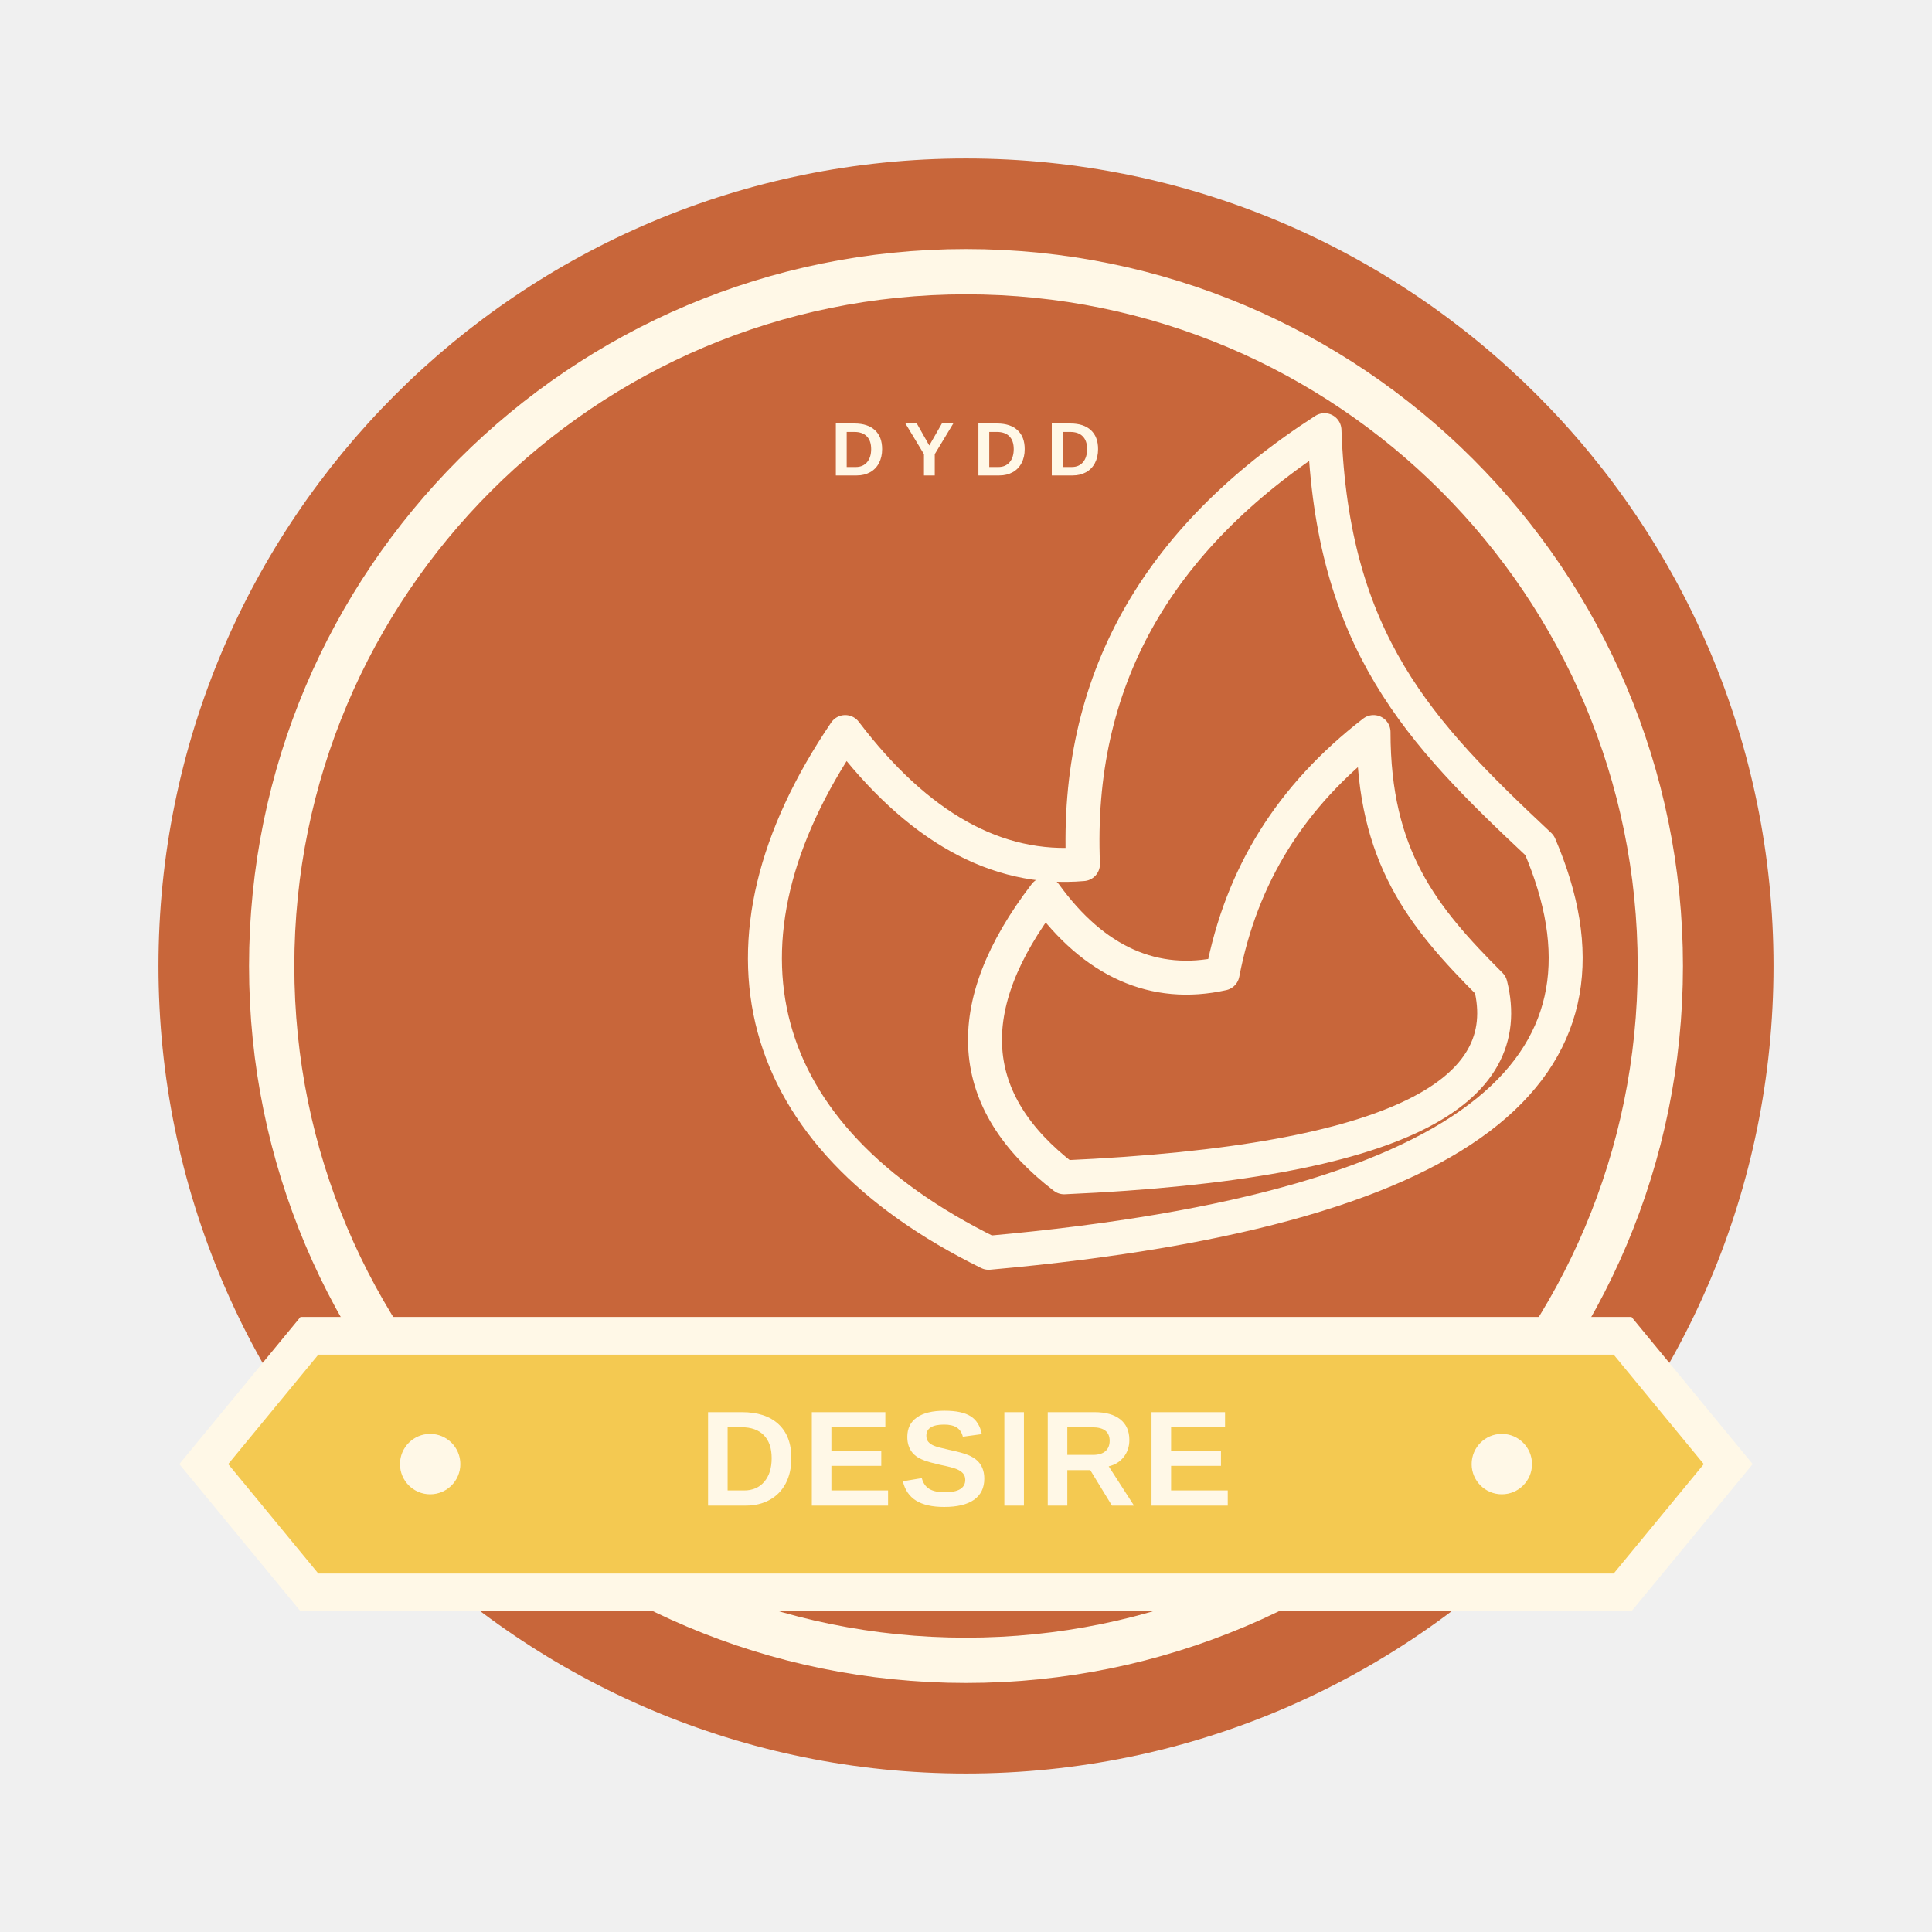
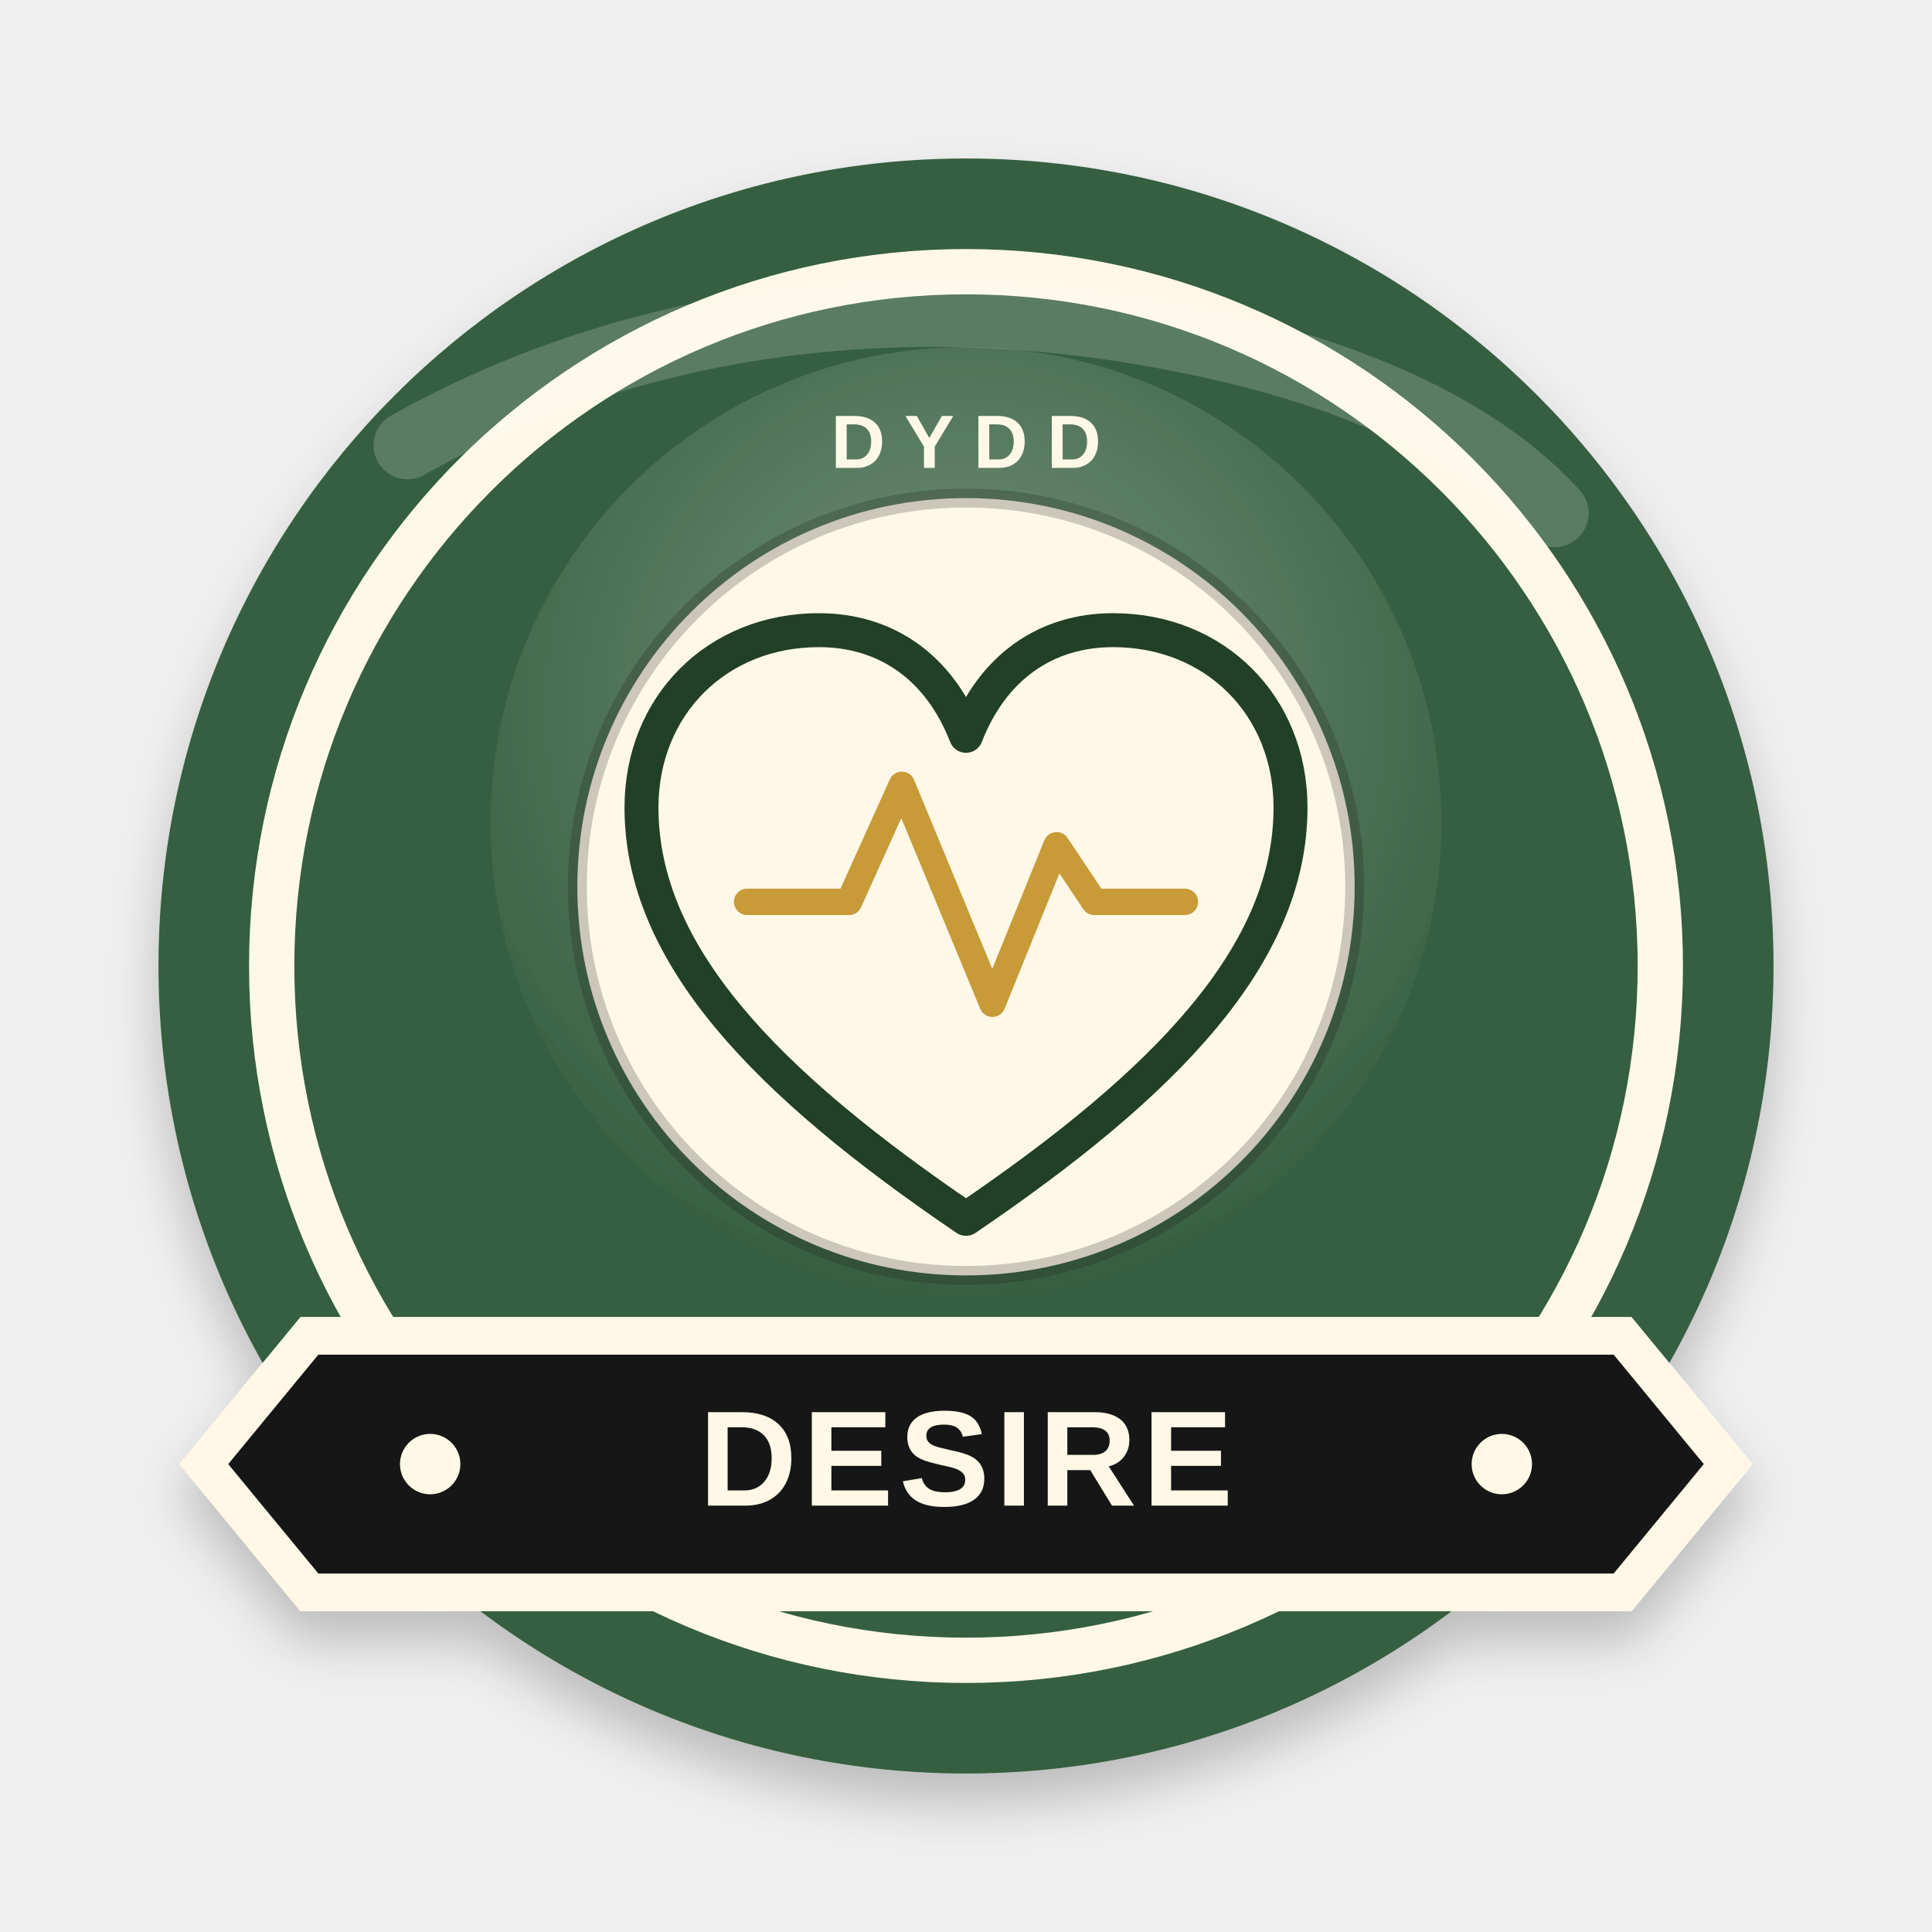
<svg xmlns="http://www.w3.org/2000/svg" viewBox="0 0 512 512" role="img" aria-labelledby="title desc">
+   <defs>
+     <filter id="shadow" x="-20%" y="-20%" width="140%" height="140%">
+       <feDropShadow dx="0" dy="8" stdDeviation="7" flood-color="#000" flood-opacity=".22" />
+     </filter>
+     <radialGradient id="paperGlow" cx="50%" cy="38%" r="62%">
+       <stop offset="0%" stop-color="#ffffff" stop-opacity=".32" />
+       <stop offset="100%" stop-color="#ffffff" stop-opacity="0" />
+     </radialGradient>
+   </defs>
  <rect width="512" height="512" fill="none" />
-   <circle cx="256" cy="256" r="214" fill="#c8663a" />
-   <circle cx="256" cy="256" r="184" fill="none" stroke="#fff8e7" stroke-width="12" />
-   <text x="256" y="126" text-anchor="middle" font-family="Arial, Helvetica, sans-serif" font-size="20" font-weight="900" letter-spacing="5" fill="#fff8e7">DYDD</text>
-   <path fill="none" stroke="#fff8e7" stroke-width="9" stroke-linecap="round" stroke-linejoin="round" d="M262 332c-63-31-76-82-38-138 19 25 40 37 63 35-2-48 19-86 64-115 2 56 25 80 57 110 24 56-12 96-146 108Z" />
-   <path fill="none" stroke="#fff8e7" stroke-width="9" stroke-linecap="round" stroke-linejoin="round" d="M282 312c-26-20-28-45-5-75 13 18 29 25 47 21 5-26 18-47 40-64 0 33 13 49 31 67 7 28-23 47-113 51Z" />
-   <path d="M82 354h348l28 34-28 34H82l-28-34z" fill="#f4c951" stroke="#fff8e7" stroke-width="10" />
-   <text x="256" y="399" text-anchor="middle" font-family="Arial, Helvetica, sans-serif" font-size="36" font-weight="900" letter-spacing="1.5" fill="#fff8e7">DESIRE</text>
-   <circle cx="114" cy="388" r="8" fill="#fff8e7" />
-   <circle cx="398" cy="388" r="8" fill="#fff8e7" />
+   <g filter="url(#shadow)">
+     <circle cx="256" cy="256" r="214" fill="#365f3f" />
+     <circle cx="256" cy="256" r="184" fill="none" stroke="#fff8e7" stroke-width="12" />
+     <path d="M108 118c57-32 129-44 207-28 45 9 78 25 97 46" fill="none" stroke="#ffffff" stroke-opacity=".18" stroke-width="18" stroke-linecap="round" />
+     <circle cx="256" cy="218" r="126" fill="url(#paperGlow)" />
+     <g>
+       <circle cx="256" cy="235" r="103" fill="#fff8e7" stroke="#171915" stroke-opacity=".22" stroke-width="5" />
+       <path fill="none" stroke="#243f27" stroke-width="9" stroke-linecap="round" stroke-linejoin="round" d="M256 323c-53-36-86-70-86-109 0-27 20-47 47-47 18 0 32 10 39 28 7-18 21-28 39-28 27 0 47 20 47 47 0 39-33 73-86 109Z" />
+       <path fill="none" stroke="#c89a38" stroke-width="7" stroke-linecap="round" stroke-linejoin="round" d="M198 239h27l14-31 24 58 17-42 10 15h24" />
+     </g>
+     <text x="256" y="124" text-anchor="middle" font-family="Arial, Helvetica, sans-serif" font-size="20" font-weight="900" letter-spacing="5" fill="#fff8e7">DYDD</text>
+     <path d="M82 354h348l28 34-28 34H82l-28-34z" fill="#171915" stroke="#fff8e7" stroke-width="10" />
+     <text x="256" y="399" text-anchor="middle" font-family="Arial, Helvetica, sans-serif" font-size="36" font-weight="900" letter-spacing="1.5" fill="#fff8e7">DESIRE</text>
+     <circle cx="114" cy="388" r="8" fill="#fff8e7" />
+     <circle cx="398" cy="388" r="8" fill="#fff8e7" />
+   </g>
</svg>
